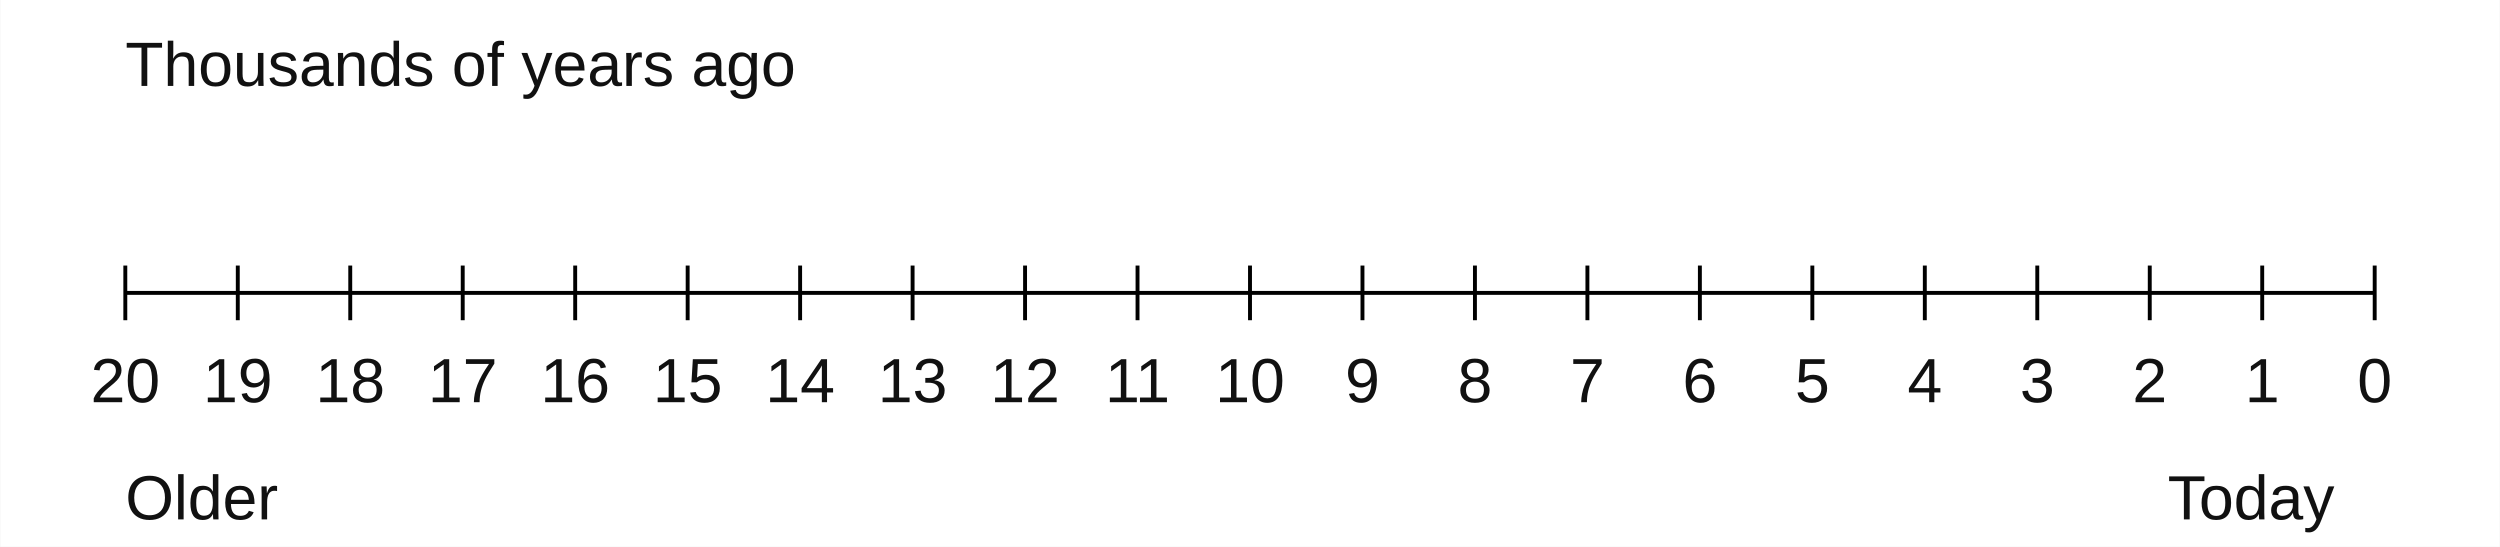
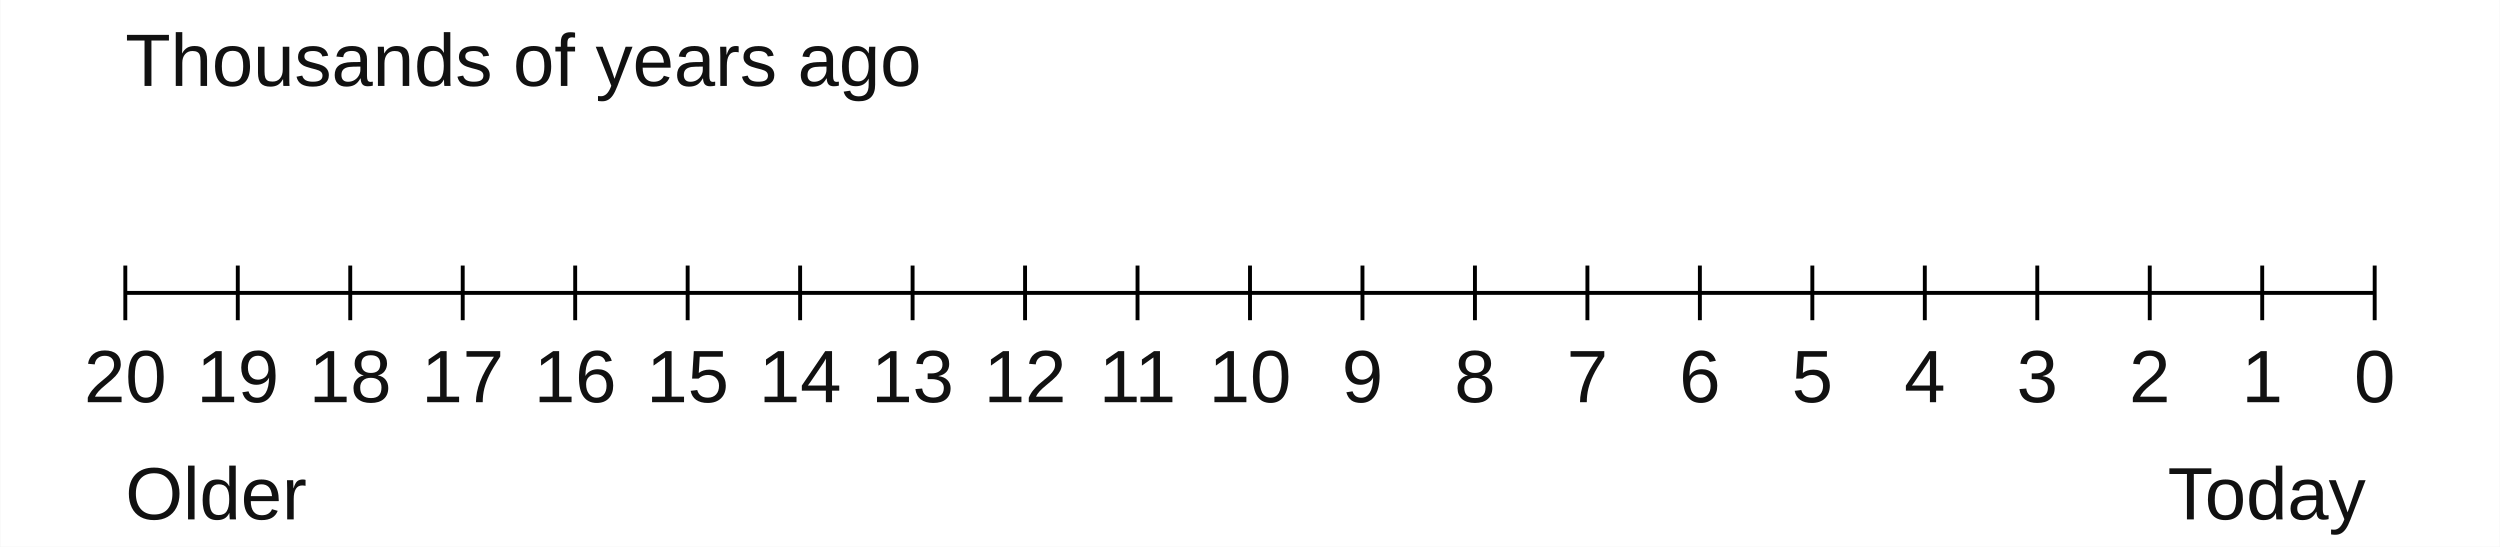
<svg xmlns="http://www.w3.org/2000/svg" width="6.667in" height="1.458in" viewBox="0 0 640 140">
  <rect width="100%" height="100%" fill="white" />
-   <g font-family="Arial,sans-serif" font-size="16" fill="#111">
+   <g font-family="Arial,sans-serif" font-size="19" fill="#111">
    <text x="32" y="22">Thousands of years ago</text>
    <line x1="32" y1="75" x2="608" y2="75" stroke="black" />
    <path d="M608.0,68v14" stroke="black" />
    <text x="608.0" y="103" text-anchor="middle">0</text>
    <path d="M579.2,68v14" stroke="black" />
    <text x="579.2" y="103" text-anchor="middle">1</text>
    <path d="M550.4,68v14" stroke="black" />
    <text x="550.4" y="103" text-anchor="middle">2</text>
    <path d="M521.6,68v14" stroke="black" />
    <text x="521.6" y="103" text-anchor="middle">3</text>
    <path d="M492.8,68v14" stroke="black" />
    <text x="492.8" y="103" text-anchor="middle">4</text>
    <path d="M464.0,68v14" stroke="black" />
    <text x="464.0" y="103" text-anchor="middle">5</text>
    <path d="M435.2,68v14" stroke="black" />
    <text x="435.2" y="103" text-anchor="middle">6</text>
    <path d="M406.4,68v14" stroke="black" />
    <text x="406.4" y="103" text-anchor="middle">7</text>
    <path d="M377.6,68v14" stroke="black" />
    <text x="377.6" y="103" text-anchor="middle">8</text>
    <path d="M348.8,68v14" stroke="black" />
    <text x="348.8" y="103" text-anchor="middle">9</text>
    <path d="M320.0,68v14" stroke="black" />
    <text x="320.0" y="103" text-anchor="middle">10</text>
    <path d="M291.2,68v14" stroke="black" />
    <text x="291.2" y="103" text-anchor="middle">11</text>
    <path d="M262.4,68v14" stroke="black" />
    <text x="262.4" y="103" text-anchor="middle">12</text>
    <path d="M233.6,68v14" stroke="black" />
    <text x="233.6" y="103" text-anchor="middle">13</text>
    <path d="M204.8,68v14" stroke="black" />
    <text x="204.8" y="103" text-anchor="middle">14</text>
    <path d="M176.0,68v14" stroke="black" />
    <text x="176.0" y="103" text-anchor="middle">15</text>
    <path d="M147.2,68v14" stroke="black" />
    <text x="147.2" y="103" text-anchor="middle">16</text>
    <path d="M118.4,68v14" stroke="black" />
    <text x="118.4" y="103" text-anchor="middle">17</text>
    <path d="M89.6,68v14" stroke="black" />
    <text x="89.6" y="103" text-anchor="middle">18</text>
    <path d="M60.8,68v14" stroke="black" />
    <text x="60.8" y="103" text-anchor="middle">19</text>
    <path d="M32.0,68v14" stroke="black" />
    <text x="32.0" y="103" text-anchor="middle">20</text>
    <text x="32" y="133">Older</text>
    <text x="555" y="133">Today</text>
  </g>
</svg>
